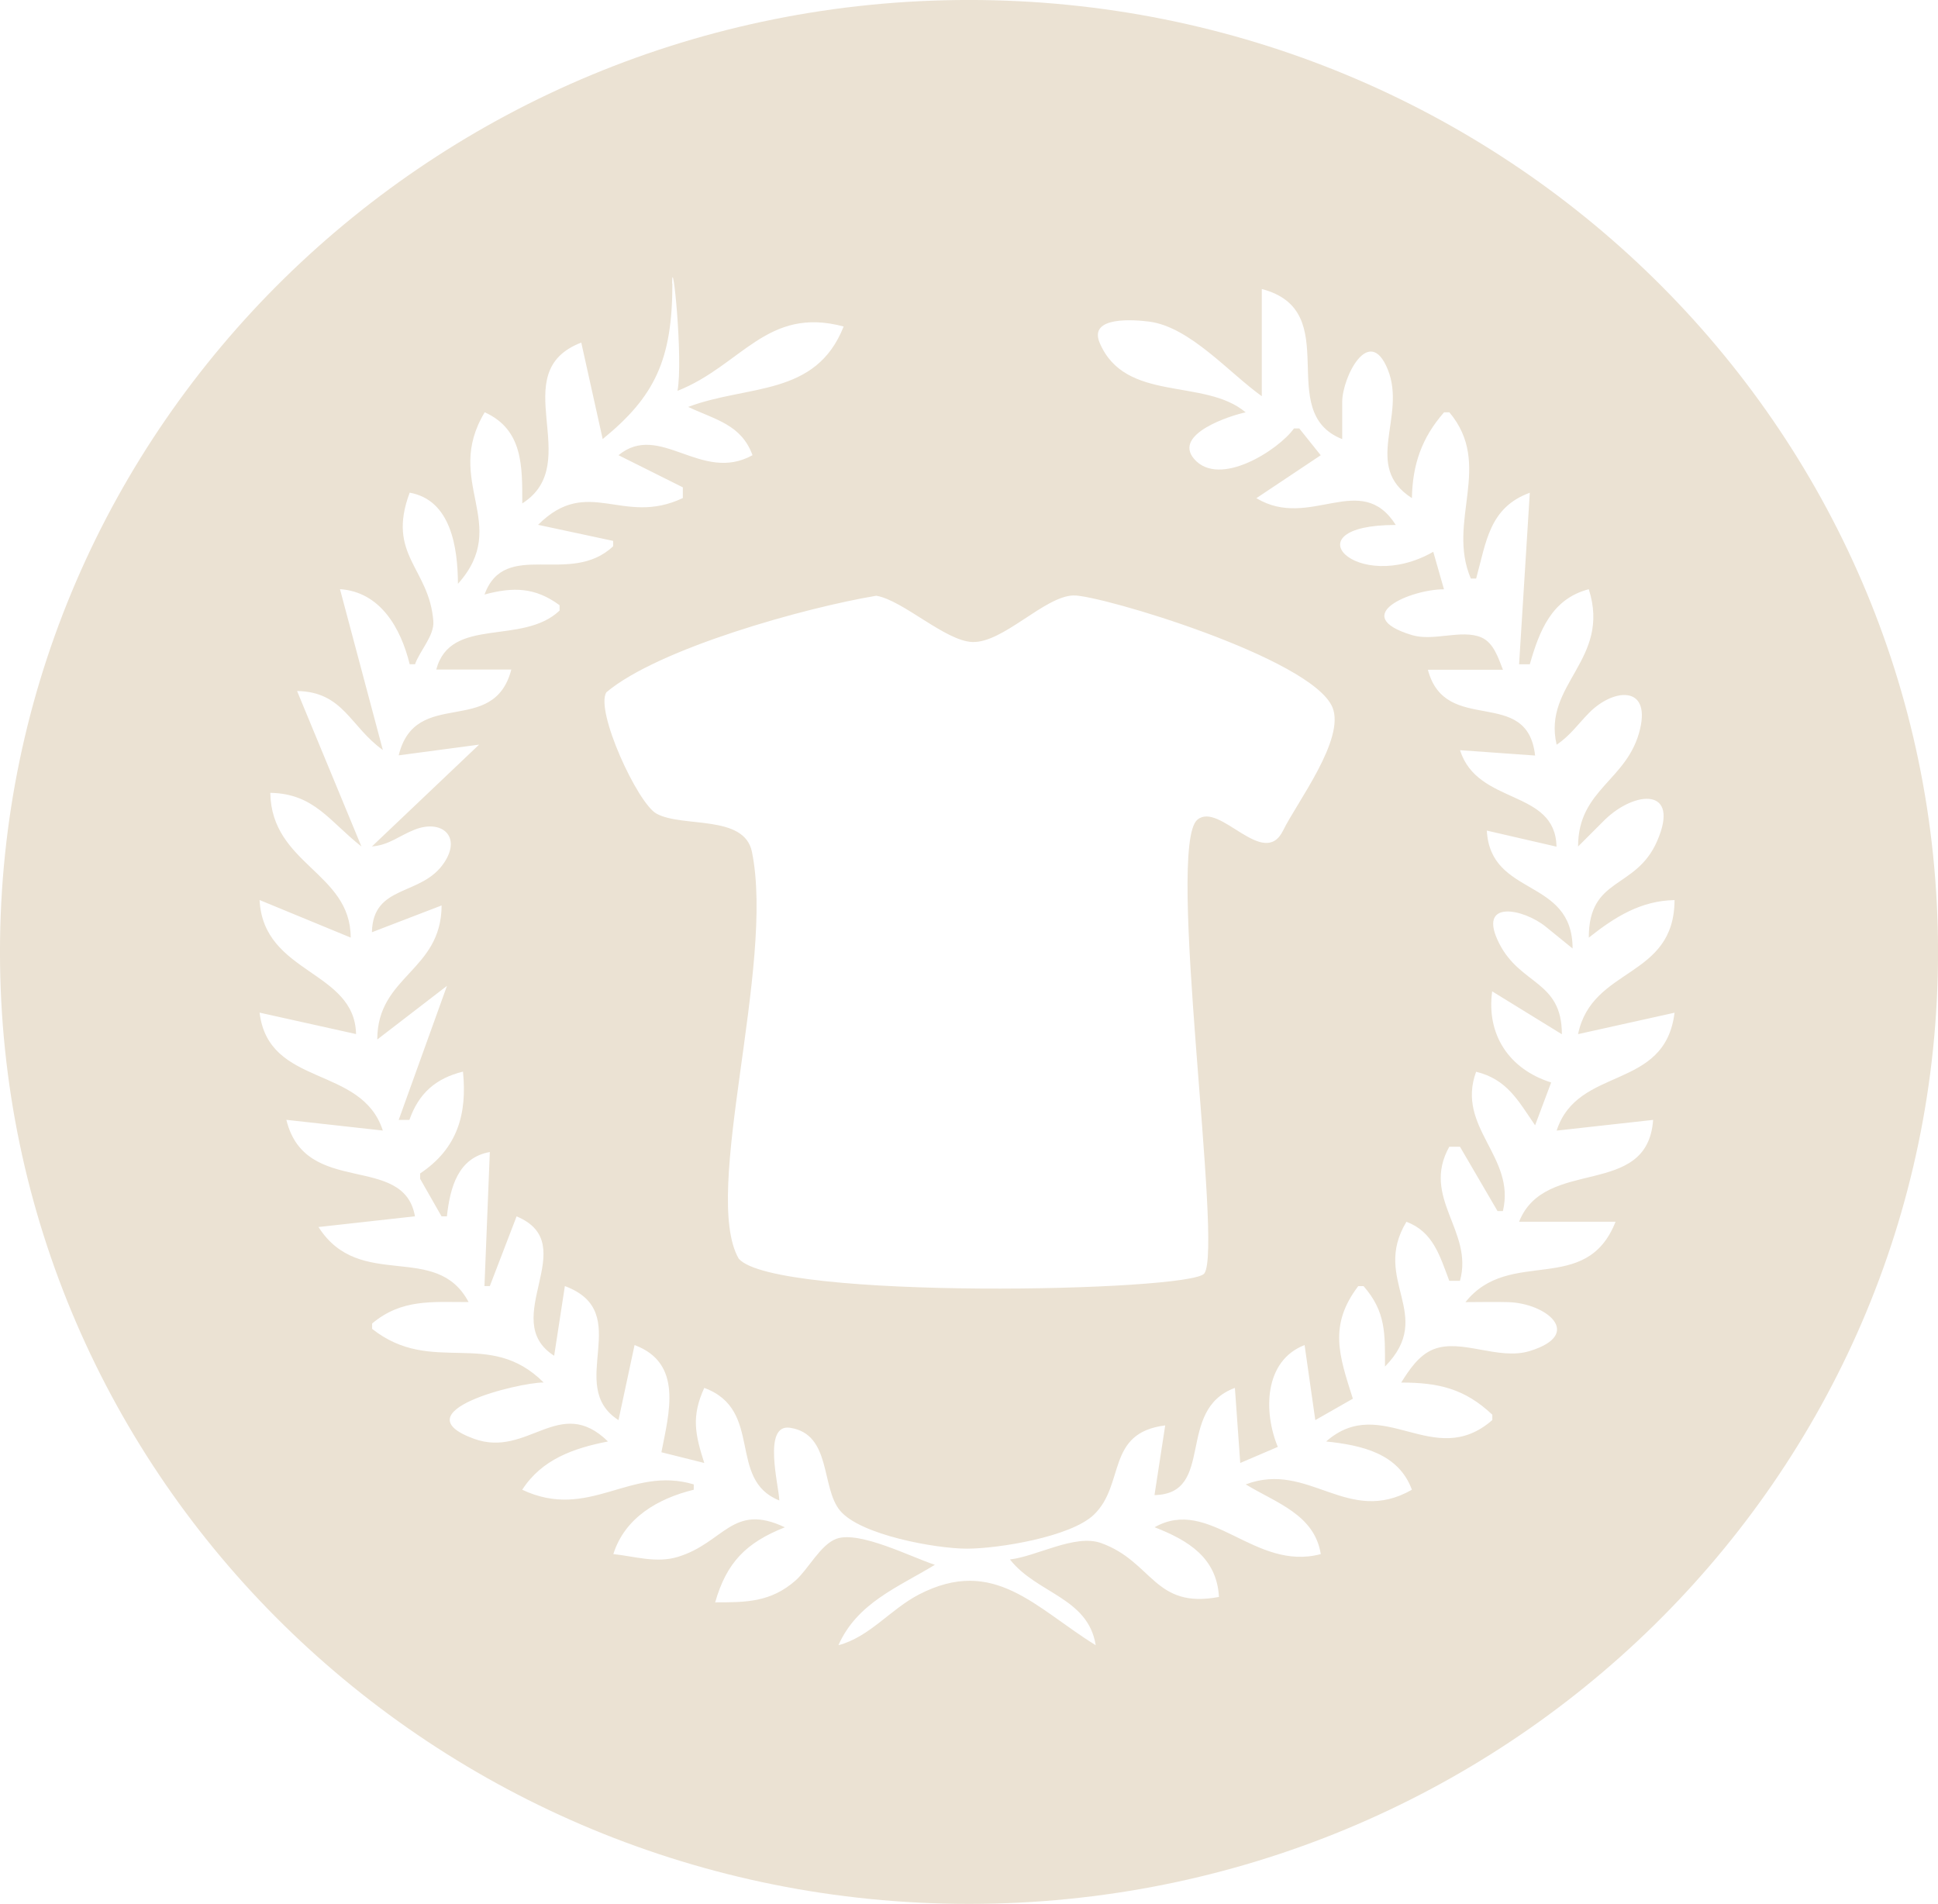
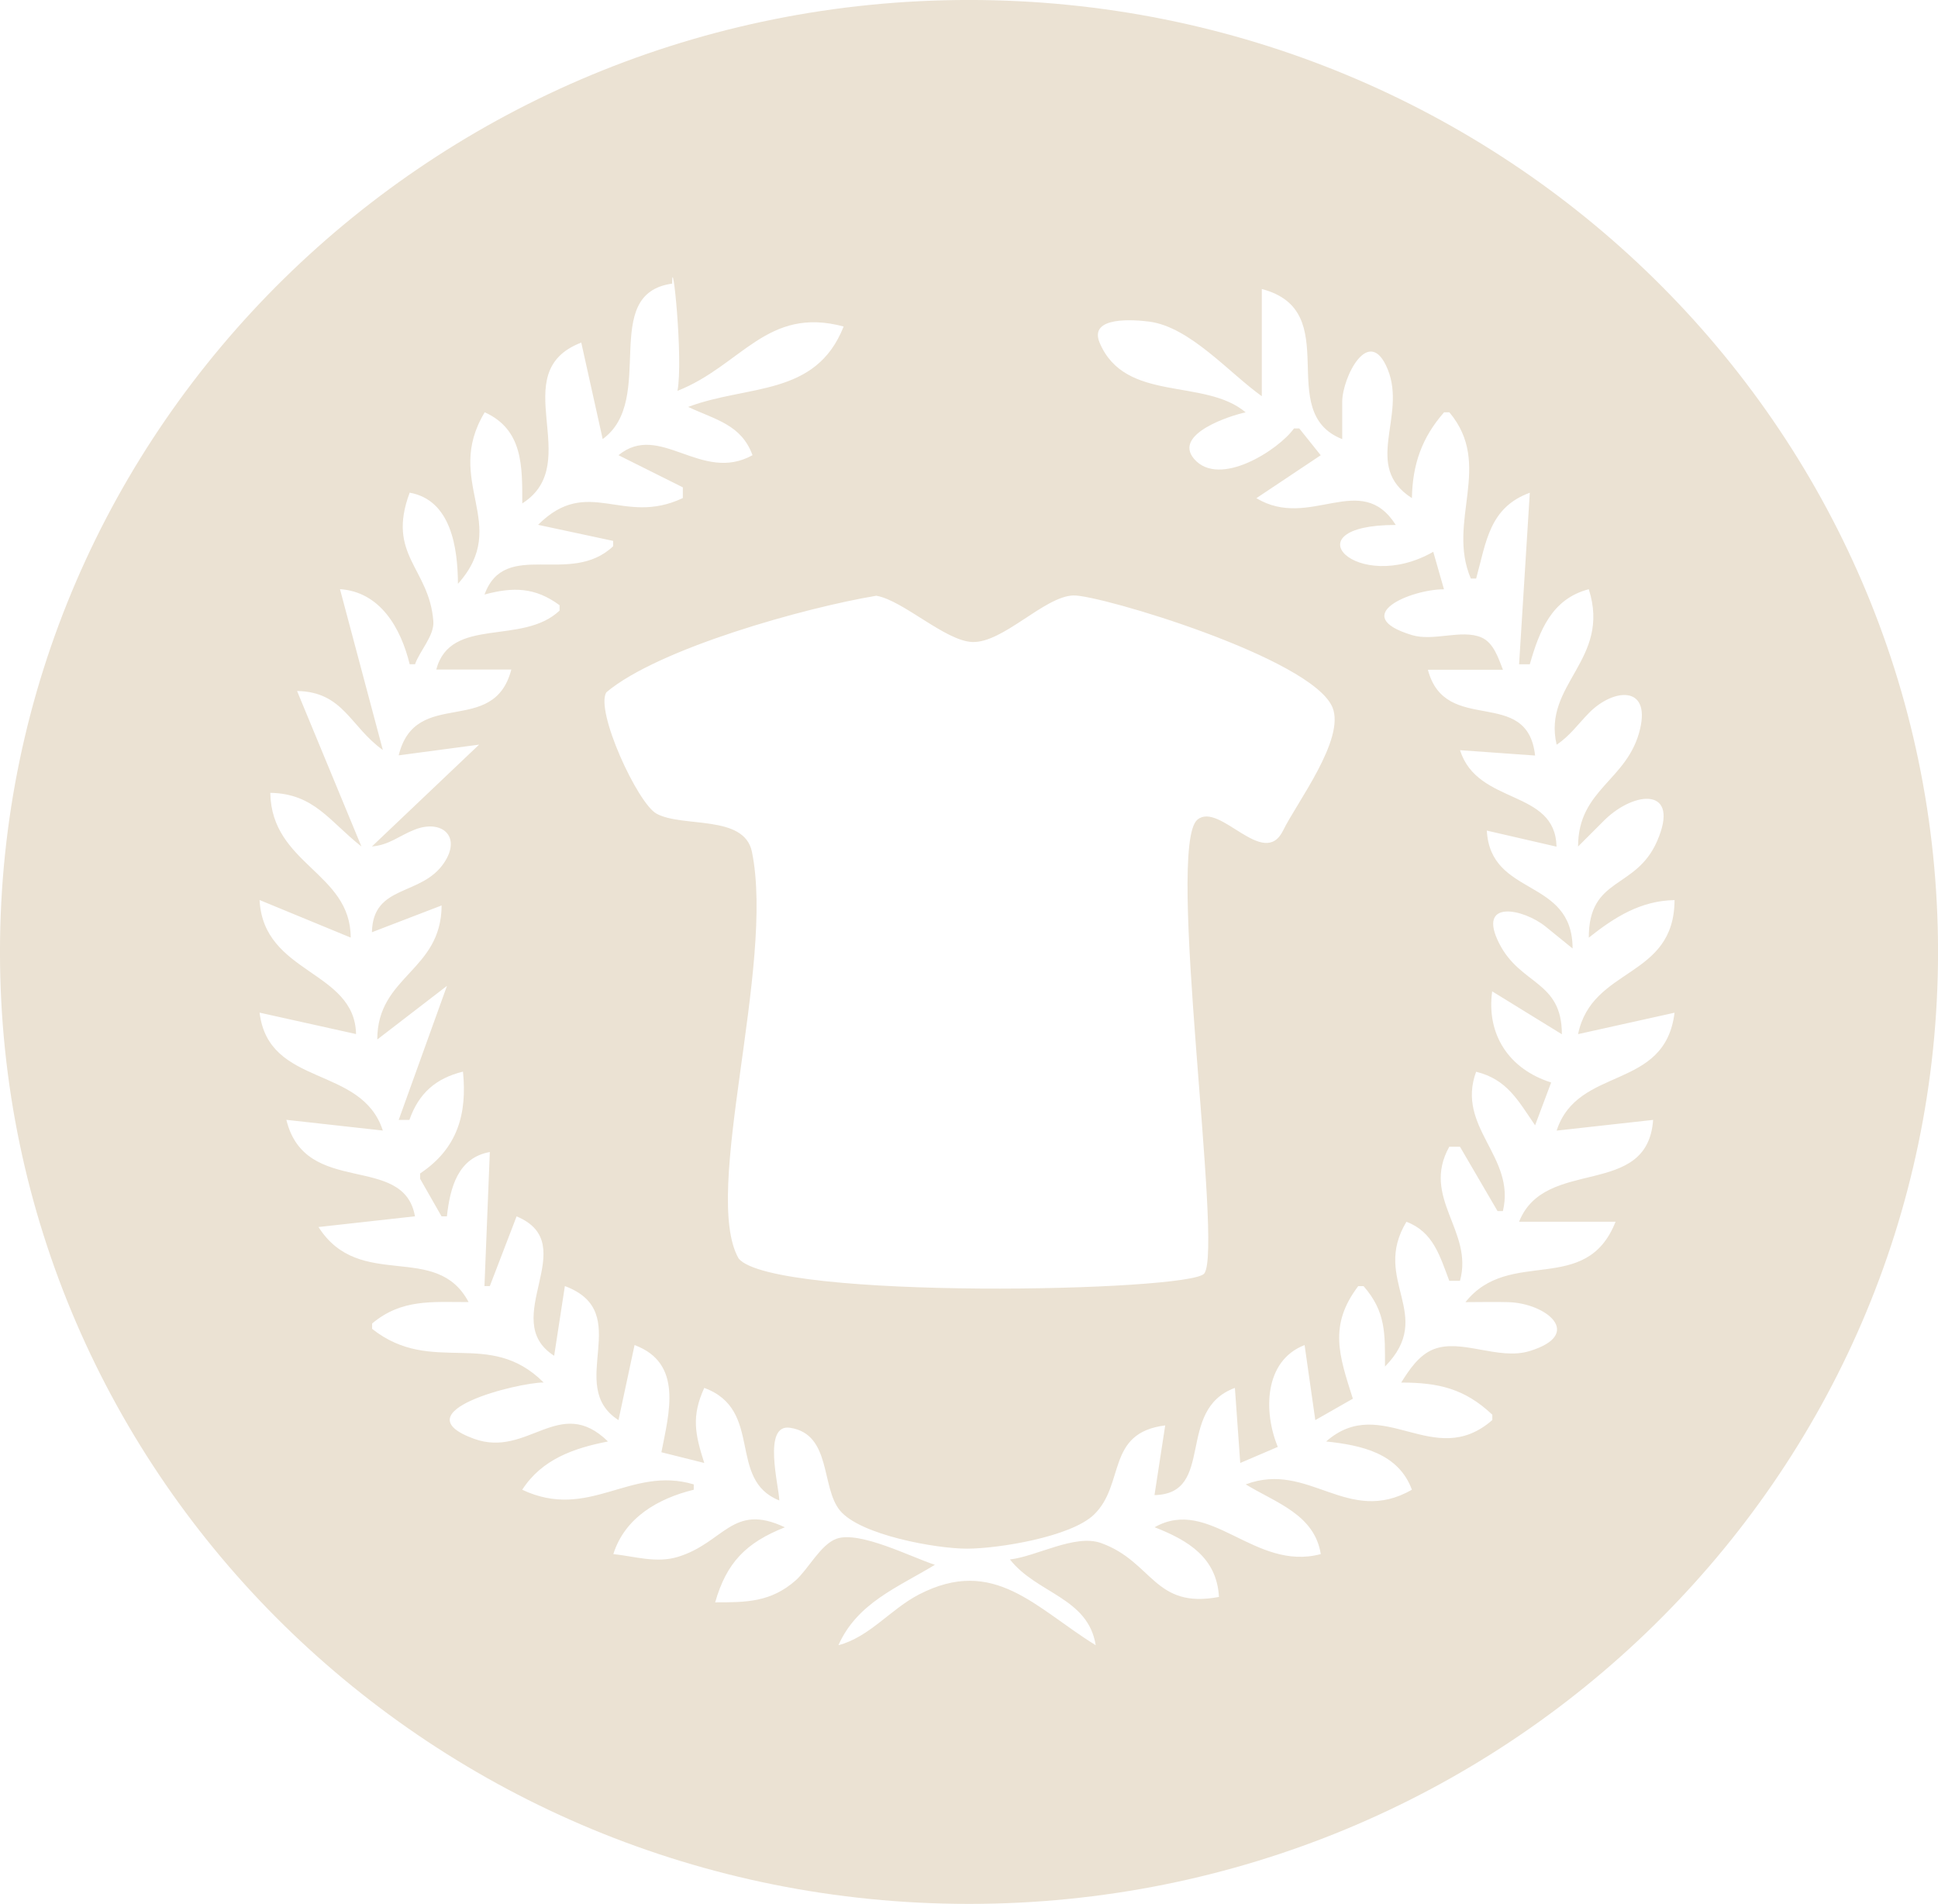
<svg xmlns="http://www.w3.org/2000/svg" width="29.309mm" height="28.793mm" viewBox="0 0 29.309 28.793" version="1.1" id="svg1" xml:space="preserve">
  <defs id="defs1" />
  <g id="layer1" transform="translate(-96.2683,-161.3514)">
    <rect style="fill:none;fill-opacity:1;stroke:none;stroke-width:1.311;stroke-dasharray:none;stroke-opacity:1;paint-order:markers fill stroke" id="rect12" width="38.836" height="39.09" x="91.505" y="156.203" ry="4.307" />
-     <path id="path34" style="opacity:1;fill:#ebe2d3;fill-opacity:1;stroke:none;stroke-width:1.059;stroke-dasharray:none;stroke-opacity:1;paint-order:markers fill stroke" d="m 110.923,161.351 c -8.093,1e-5 -14.654,6.445 -14.655,14.396 8.8e-5,7.951 6.561,14.396 14.655,14.396 8.093,-1e-5 14.654,-6.445 14.655,-14.396 -9e-5,-7.951 -6.561,-14.396 -14.655,-14.396 z m -4.49,4.29 c 0,-0.513 0.171,1.144 0.081,1.621 0.966,-0.381 1.353,-1.285 2.513,-0.973 -0.421,1.066 -1.449,0.875 -2.351,1.216 0.41,0.194 0.802,0.264 0.973,0.73 -0.774,0.43 -1.402,-0.512 -2.027,0 l 0.973,0.486 v 0.162 c -0.911,0.433 -1.433,-0.35 -2.189,0.405 l 1.135,0.243 v 0.081 c -0.648,0.613 -1.635,-0.12 -1.945,0.73 0.434,-0.117 0.767,-0.11 1.135,0.162 v 0.081 c -0.566,0.535 -1.649,0.079 -1.865,0.892 h 1.135 c -0.268,1.03 -1.448,0.254 -1.703,1.297 l 1.216,-0.162 -1.621,1.54 c 0.26,-0.021 0.409,-0.161 0.648,-0.255 0.402,-0.158 0.712,0.096 0.446,0.498 -0.342,0.518 -1.079,0.321 -1.094,1.054 l 1.054,-0.405 c -0.004,0.995 -0.973,1.063 -0.973,2.027 l 1.054,-0.811 -0.73,2.027 h 0.162 c 0.14,-0.401 0.398,-0.629 0.81,-0.73 0.065,0.641 -0.082,1.162 -0.648,1.54 v 0.081 l 0.324,0.568 h 0.081 c 0.048,-0.439 0.169,-0.888 0.649,-0.973 l -0.081,2.027 h 0.081 l 0.405,-1.054 c 1.011,0.421 -0.291,1.561 0.568,2.108 l 0.162,-1.054 c 1.074,0.399 -0.003,1.506 0.811,2.027 l 0.243,-1.135 c 0.738,0.274 0.521,1.026 0.406,1.621 l 0.648,0.162 c -0.14,-0.438 -0.196,-0.706 0,-1.135 0.905,0.332 0.341,1.387 1.135,1.702 -0.004,-0.213 -0.26,-1.164 0.164,-1.099 0.629,0.097 0.463,0.901 0.754,1.252 0.307,0.371 1.454,0.576 1.918,0.576 0.475,0 1.57,-0.177 1.921,-0.513 0.478,-0.459 0.178,-1.238 1.079,-1.351 l -0.162,1.054 c 0.929,-0.019 0.311,-1.29 1.216,-1.621 l 0.081,1.135 0.568,-0.243 c -0.218,-0.525 -0.211,-1.302 0.405,-1.54 l 0.162,1.135 0.568,-0.324 c -0.209,-0.656 -0.368,-1.109 0.081,-1.702 h 0.081 c 0.34,0.389 0.324,0.721 0.324,1.216 0.772,-0.785 -0.213,-1.301 0.324,-2.189 0.403,0.15 0.505,0.513 0.648,0.892 h 0.162 c 0.209,-0.754 -0.592,-1.253 -0.162,-2.027 h 0.162 l 0.568,0.973 h 0.081 c 0.198,-0.826 -0.713,-1.265 -0.405,-2.107 0.467,0.114 0.634,0.433 0.892,0.81 l 0.243,-0.648 c -0.636,-0.2 -0.982,-0.724 -0.892,-1.378 l 1.054,0.649 c 0,-0.817 -0.628,-0.737 -0.95,-1.378 -0.337,-0.669 0.369,-0.522 0.707,-0.248 l 0.405,0.329 c 0,-1.077 -1.242,-0.773 -1.297,-1.783 l 1.054,0.243 c -0.018,-0.877 -1.195,-0.62 -1.459,-1.459 l 1.135,0.081 c -0.116,-1.06 -1.358,-0.292 -1.621,-1.297 h 1.135 c -0.069,-0.174 -0.14,-0.412 -0.331,-0.491 -0.299,-0.124 -0.72,0.066 -1.047,-0.034 -0.965,-0.293 -0.015,-0.692 0.486,-0.692 l -0.162,-0.567 c -1.155,0.66 -2.197,-0.406 -0.567,-0.406 -0.53,-0.835 -1.299,0.084 -2.108,-0.405 l 0.973,-0.649 -0.324,-0.405 h -0.081 c -0.228,0.321 -1.13,0.906 -1.511,0.459 -0.32,-0.375 0.549,-0.655 0.781,-0.703 -0.626,-0.526 -1.824,-0.138 -2.209,-1.054 -0.17,-0.406 0.53,-0.346 0.75,-0.318 0.616,0.08 1.209,0.776 1.703,1.128 v -1.621 c 1.269,0.332 0.175,1.859 1.216,2.27 v -0.567 c 0.004,-0.374 0.409,-1.177 0.689,-0.486 0.29,0.715 -0.388,1.464 0.365,1.945 0.009,-0.508 0.15,-0.914 0.486,-1.297 h 0.081 c 0.669,0.797 -0.047,1.646 0.324,2.513 h 0.081 c 0.152,-0.555 0.199,-1.074 0.811,-1.297 l -0.162,2.594 h 0.162 c 0.146,-0.511 0.334,-0.99 0.892,-1.135 0.341,1.068 -0.702,1.434 -0.486,2.351 0.205,-0.137 0.32,-0.309 0.493,-0.484 0.362,-0.366 0.923,-0.419 0.77,0.241 -0.182,0.788 -0.939,0.906 -0.939,1.783 l 0.405,-0.405 c 0.46,-0.446 1.146,-0.491 0.79,0.324 -0.323,0.74 -1.033,0.53 -1.033,1.459 0.393,-0.312 0.786,-0.559 1.297,-0.568 -0.005,1.192 -1.248,1.004 -1.459,2.027 l 1.459,-0.324 c -0.145,1.188 -1.464,0.796 -1.783,1.783 l 1.459,-0.162 c -0.086,1.201 -1.635,0.55 -2.027,1.54 h 1.459 c -0.447,1.133 -1.603,0.376 -2.27,1.216 0.216,0 0.433,-0.006 0.649,0 0.572,0.016 1.15,0.484 0.324,0.739 -0.476,0.147 -1.036,-0.195 -1.459,-0.025 -0.221,0.089 -0.367,0.313 -0.486,0.502 0.564,0 0.961,0.092 1.378,0.486 v 0.081 c -0.887,0.775 -1.668,-0.418 -2.513,0.324 0.533,0.056 1.095,0.178 1.297,0.73 -0.973,0.556 -1.561,-0.441 -2.513,-0.081 0.462,0.281 1.039,0.456 1.135,1.054 -1.002,0.269 -1.677,-0.88 -2.513,-0.406 0.512,0.2 0.94,0.462 0.973,1.054 -0.983,0.186 -0.998,-0.533 -1.783,-0.815 -0.394,-0.141 -0.979,0.204 -1.378,0.248 0.404,0.517 1.182,0.574 1.297,1.297 -0.911,-0.562 -1.536,-1.356 -2.675,-0.766 -0.43,0.223 -0.746,0.643 -1.216,0.766 0.285,-0.641 0.897,-0.874 1.459,-1.216 -0.342,-0.109 -1.14,-0.519 -1.488,-0.394 -0.24,0.086 -0.429,0.463 -0.619,0.631 -0.375,0.329 -0.744,0.331 -1.216,0.331 0.172,-0.602 0.467,-0.903 1.054,-1.135 -0.795,-0.377 -0.917,0.235 -1.621,0.448 -0.322,0.098 -0.653,-0.009 -0.973,-0.043 0.174,-0.551 0.675,-0.841 1.216,-0.973 v -0.081 c -0.963,-0.287 -1.581,0.558 -2.594,0.081 0.296,-0.459 0.777,-0.629 1.297,-0.73 -0.733,-0.715 -1.211,0.257 -2.027,-0.041 -1.126,-0.411 0.67,-0.851 1.054,-0.851 -0.829,-0.829 -1.685,-0.093 -2.594,-0.811 v -0.081 c 0.446,-0.374 0.905,-0.324 1.459,-0.324 -0.489,-0.924 -1.646,-0.156 -2.27,-1.135 l 1.459,-0.162 c -0.171,-0.967 -1.658,-0.281 -1.945,-1.459 l 1.459,0.162 c -0.322,-0.995 -1.726,-0.647 -1.864,-1.783 l 1.459,0.324 c -0.02,-0.967 -1.403,-0.905 -1.459,-2.027 l 1.378,0.568 c 0,-0.987 -1.198,-1.104 -1.216,-2.189 0.666,0.011 0.901,0.438 1.378,0.811 l -0.973,-2.351 c 0.702,0.012 0.802,0.539 1.297,0.892 l -0.648,-2.432 c 0.608,0.041 0.92,0.586 1.054,1.135 h 0.081 c 0.07,-0.2 0.293,-0.433 0.277,-0.648 -0.06,-0.809 -0.712,-1 -0.358,-1.946 0.627,0.111 0.727,0.836 0.73,1.378 0.81,-0.905 -0.231,-1.543 0.405,-2.594 0.58,0.263 0.568,0.816 0.568,1.378 0.961,-0.61 -0.281,-1.981 0.892,-2.432 l 0.324,1.459 c 0.787,-0.641 1.054,-1.198 1.054,-2.351 z m 3.09,4.72 c 0.401,0.068 1.04,0.683 1.449,0.699 0.467,0.018 1.09,-0.691 1.53,-0.704 0.395,-0.011 3.604,0.945 3.917,1.691 0.2,0.478 -0.543,1.447 -0.745,1.862 -0.293,0.601 -0.962,-0.441 -1.297,-0.162 -0.486,0.405 0.395,6.476 0.104,6.863 -0.207,0.275 -6.5,0.406 -7.041,-0.225 -0.567,-0.988 0.553,-4.43 0.2,-6.152 -0.117,-0.57 -1.047,-0.361 -1.443,-0.577 -0.287,-0.157 -0.93,-1.555 -0.759,-1.835 0.787,-0.665 3.018,-1.284 4.086,-1.461 z" />
+     <path id="path34" style="opacity:1;fill:#ebe2d3;fill-opacity:1;stroke:none;stroke-width:1.059;stroke-dasharray:none;stroke-opacity:1;paint-order:markers fill stroke" d="m 110.923,161.351 c -8.093,1e-5 -14.654,6.445 -14.655,14.396 8.8e-5,7.951 6.561,14.396 14.655,14.396 8.093,-1e-5 14.654,-6.445 14.655,-14.396 -9e-5,-7.951 -6.561,-14.396 -14.655,-14.396 z m -4.49,4.29 c 0,-0.513 0.171,1.144 0.081,1.621 0.966,-0.381 1.353,-1.285 2.513,-0.973 -0.421,1.066 -1.449,0.875 -2.351,1.216 0.41,0.194 0.802,0.264 0.973,0.73 -0.774,0.43 -1.402,-0.512 -2.027,0 l 0.973,0.486 v 0.162 c -0.911,0.433 -1.433,-0.35 -2.189,0.405 l 1.135,0.243 v 0.081 c -0.648,0.613 -1.635,-0.12 -1.945,0.73 0.434,-0.117 0.767,-0.11 1.135,0.162 v 0.081 c -0.566,0.535 -1.649,0.079 -1.865,0.892 h 1.135 c -0.268,1.03 -1.448,0.254 -1.703,1.297 l 1.216,-0.162 -1.621,1.54 c 0.26,-0.021 0.409,-0.161 0.648,-0.255 0.402,-0.158 0.712,0.096 0.446,0.498 -0.342,0.518 -1.079,0.321 -1.094,1.054 l 1.054,-0.405 c -0.004,0.995 -0.973,1.063 -0.973,2.027 l 1.054,-0.811 -0.73,2.027 h 0.162 c 0.14,-0.401 0.398,-0.629 0.81,-0.73 0.065,0.641 -0.082,1.162 -0.648,1.54 v 0.081 l 0.324,0.568 h 0.081 c 0.048,-0.439 0.169,-0.888 0.649,-0.973 l -0.081,2.027 h 0.081 l 0.405,-1.054 c 1.011,0.421 -0.291,1.561 0.568,2.108 l 0.162,-1.054 c 1.074,0.399 -0.003,1.506 0.811,2.027 l 0.243,-1.135 c 0.738,0.274 0.521,1.026 0.406,1.621 l 0.648,0.162 c -0.14,-0.438 -0.196,-0.706 0,-1.135 0.905,0.332 0.341,1.387 1.135,1.702 -0.004,-0.213 -0.26,-1.164 0.164,-1.099 0.629,0.097 0.463,0.901 0.754,1.252 0.307,0.371 1.454,0.576 1.918,0.576 0.475,0 1.57,-0.177 1.921,-0.513 0.478,-0.459 0.178,-1.238 1.079,-1.351 l -0.162,1.054 c 0.929,-0.019 0.311,-1.29 1.216,-1.621 l 0.081,1.135 0.568,-0.243 c -0.218,-0.525 -0.211,-1.302 0.405,-1.54 l 0.162,1.135 0.568,-0.324 c -0.209,-0.656 -0.368,-1.109 0.081,-1.702 h 0.081 c 0.34,0.389 0.324,0.721 0.324,1.216 0.772,-0.785 -0.213,-1.301 0.324,-2.189 0.403,0.15 0.505,0.513 0.648,0.892 h 0.162 c 0.209,-0.754 -0.592,-1.253 -0.162,-2.027 h 0.162 l 0.568,0.973 h 0.081 c 0.198,-0.826 -0.713,-1.265 -0.405,-2.107 0.467,0.114 0.634,0.433 0.892,0.81 l 0.243,-0.648 c -0.636,-0.2 -0.982,-0.724 -0.892,-1.378 l 1.054,0.649 c 0,-0.817 -0.628,-0.737 -0.95,-1.378 -0.337,-0.669 0.369,-0.522 0.707,-0.248 l 0.405,0.329 c 0,-1.077 -1.242,-0.773 -1.297,-1.783 l 1.054,0.243 c -0.018,-0.877 -1.195,-0.62 -1.459,-1.459 l 1.135,0.081 c -0.116,-1.06 -1.358,-0.292 -1.621,-1.297 h 1.135 c -0.069,-0.174 -0.14,-0.412 -0.331,-0.491 -0.299,-0.124 -0.72,0.066 -1.047,-0.034 -0.965,-0.293 -0.015,-0.692 0.486,-0.692 l -0.162,-0.567 c -1.155,0.66 -2.197,-0.406 -0.567,-0.406 -0.53,-0.835 -1.299,0.084 -2.108,-0.405 l 0.973,-0.649 -0.324,-0.405 h -0.081 c -0.228,0.321 -1.13,0.906 -1.511,0.459 -0.32,-0.375 0.549,-0.655 0.781,-0.703 -0.626,-0.526 -1.824,-0.138 -2.209,-1.054 -0.17,-0.406 0.53,-0.346 0.75,-0.318 0.616,0.08 1.209,0.776 1.703,1.128 v -1.621 c 1.269,0.332 0.175,1.859 1.216,2.27 v -0.567 c 0.004,-0.374 0.409,-1.177 0.689,-0.486 0.29,0.715 -0.388,1.464 0.365,1.945 0.009,-0.508 0.15,-0.914 0.486,-1.297 h 0.081 c 0.669,0.797 -0.047,1.646 0.324,2.513 h 0.081 c 0.152,-0.555 0.199,-1.074 0.811,-1.297 l -0.162,2.594 h 0.162 c 0.146,-0.511 0.334,-0.99 0.892,-1.135 0.341,1.068 -0.702,1.434 -0.486,2.351 0.205,-0.137 0.32,-0.309 0.493,-0.484 0.362,-0.366 0.923,-0.419 0.77,0.241 -0.182,0.788 -0.939,0.906 -0.939,1.783 l 0.405,-0.405 c 0.46,-0.446 1.146,-0.491 0.79,0.324 -0.323,0.74 -1.033,0.53 -1.033,1.459 0.393,-0.312 0.786,-0.559 1.297,-0.568 -0.005,1.192 -1.248,1.004 -1.459,2.027 l 1.459,-0.324 c -0.145,1.188 -1.464,0.796 -1.783,1.783 l 1.459,-0.162 c -0.086,1.201 -1.635,0.55 -2.027,1.54 h 1.459 c -0.447,1.133 -1.603,0.376 -2.27,1.216 0.216,0 0.433,-0.006 0.649,0 0.572,0.016 1.15,0.484 0.324,0.739 -0.476,0.147 -1.036,-0.195 -1.459,-0.025 -0.221,0.089 -0.367,0.313 -0.486,0.502 0.564,0 0.961,0.092 1.378,0.486 v 0.081 c -0.887,0.775 -1.668,-0.418 -2.513,0.324 0.533,0.056 1.095,0.178 1.297,0.73 -0.973,0.556 -1.561,-0.441 -2.513,-0.081 0.462,0.281 1.039,0.456 1.135,1.054 -1.002,0.269 -1.677,-0.88 -2.513,-0.406 0.512,0.2 0.94,0.462 0.973,1.054 -0.983,0.186 -0.998,-0.533 -1.783,-0.815 -0.394,-0.141 -0.979,0.204 -1.378,0.248 0.404,0.517 1.182,0.574 1.297,1.297 -0.911,-0.562 -1.536,-1.356 -2.675,-0.766 -0.43,0.223 -0.746,0.643 -1.216,0.766 0.285,-0.641 0.897,-0.874 1.459,-1.216 -0.342,-0.109 -1.14,-0.519 -1.488,-0.394 -0.24,0.086 -0.429,0.463 -0.619,0.631 -0.375,0.329 -0.744,0.331 -1.216,0.331 0.172,-0.602 0.467,-0.903 1.054,-1.135 -0.795,-0.377 -0.917,0.235 -1.621,0.448 -0.322,0.098 -0.653,-0.009 -0.973,-0.043 0.174,-0.551 0.675,-0.841 1.216,-0.973 v -0.081 c -0.963,-0.287 -1.581,0.558 -2.594,0.081 0.296,-0.459 0.777,-0.629 1.297,-0.73 -0.733,-0.715 -1.211,0.257 -2.027,-0.041 -1.126,-0.411 0.67,-0.851 1.054,-0.851 -0.829,-0.829 -1.685,-0.093 -2.594,-0.811 v -0.081 c 0.446,-0.374 0.905,-0.324 1.459,-0.324 -0.489,-0.924 -1.646,-0.156 -2.27,-1.135 l 1.459,-0.162 c -0.171,-0.967 -1.658,-0.281 -1.945,-1.459 l 1.459,0.162 c -0.322,-0.995 -1.726,-0.647 -1.864,-1.783 l 1.459,0.324 c -0.02,-0.967 -1.403,-0.905 -1.459,-2.027 l 1.378,0.568 c 0,-0.987 -1.198,-1.104 -1.216,-2.189 0.666,0.011 0.901,0.438 1.378,0.811 l -0.973,-2.351 c 0.702,0.012 0.802,0.539 1.297,0.892 l -0.648,-2.432 c 0.608,0.041 0.92,0.586 1.054,1.135 h 0.081 c 0.07,-0.2 0.293,-0.433 0.277,-0.648 -0.06,-0.809 -0.712,-1 -0.358,-1.946 0.627,0.111 0.727,0.836 0.73,1.378 0.81,-0.905 -0.231,-1.543 0.405,-2.594 0.58,0.263 0.568,0.816 0.568,1.378 0.961,-0.61 -0.281,-1.981 0.892,-2.432 l 0.324,1.459 c 0.824,-0.598 -0.062,-2.2 1.054,-2.351 z m 3.09,4.72 c 0.401,0.068 1.04,0.683 1.449,0.699 0.467,0.018 1.09,-0.691 1.53,-0.704 0.395,-0.011 3.604,0.945 3.917,1.691 0.2,0.478 -0.543,1.447 -0.745,1.862 -0.293,0.601 -0.962,-0.441 -1.297,-0.162 -0.486,0.405 0.395,6.476 0.104,6.863 -0.207,0.275 -6.5,0.406 -7.041,-0.225 -0.567,-0.988 0.553,-4.43 0.2,-6.152 -0.117,-0.57 -1.047,-0.361 -1.443,-0.577 -0.287,-0.157 -0.93,-1.555 -0.759,-1.835 0.787,-0.665 3.018,-1.284 4.086,-1.461 z" />
  </g>
</svg>
